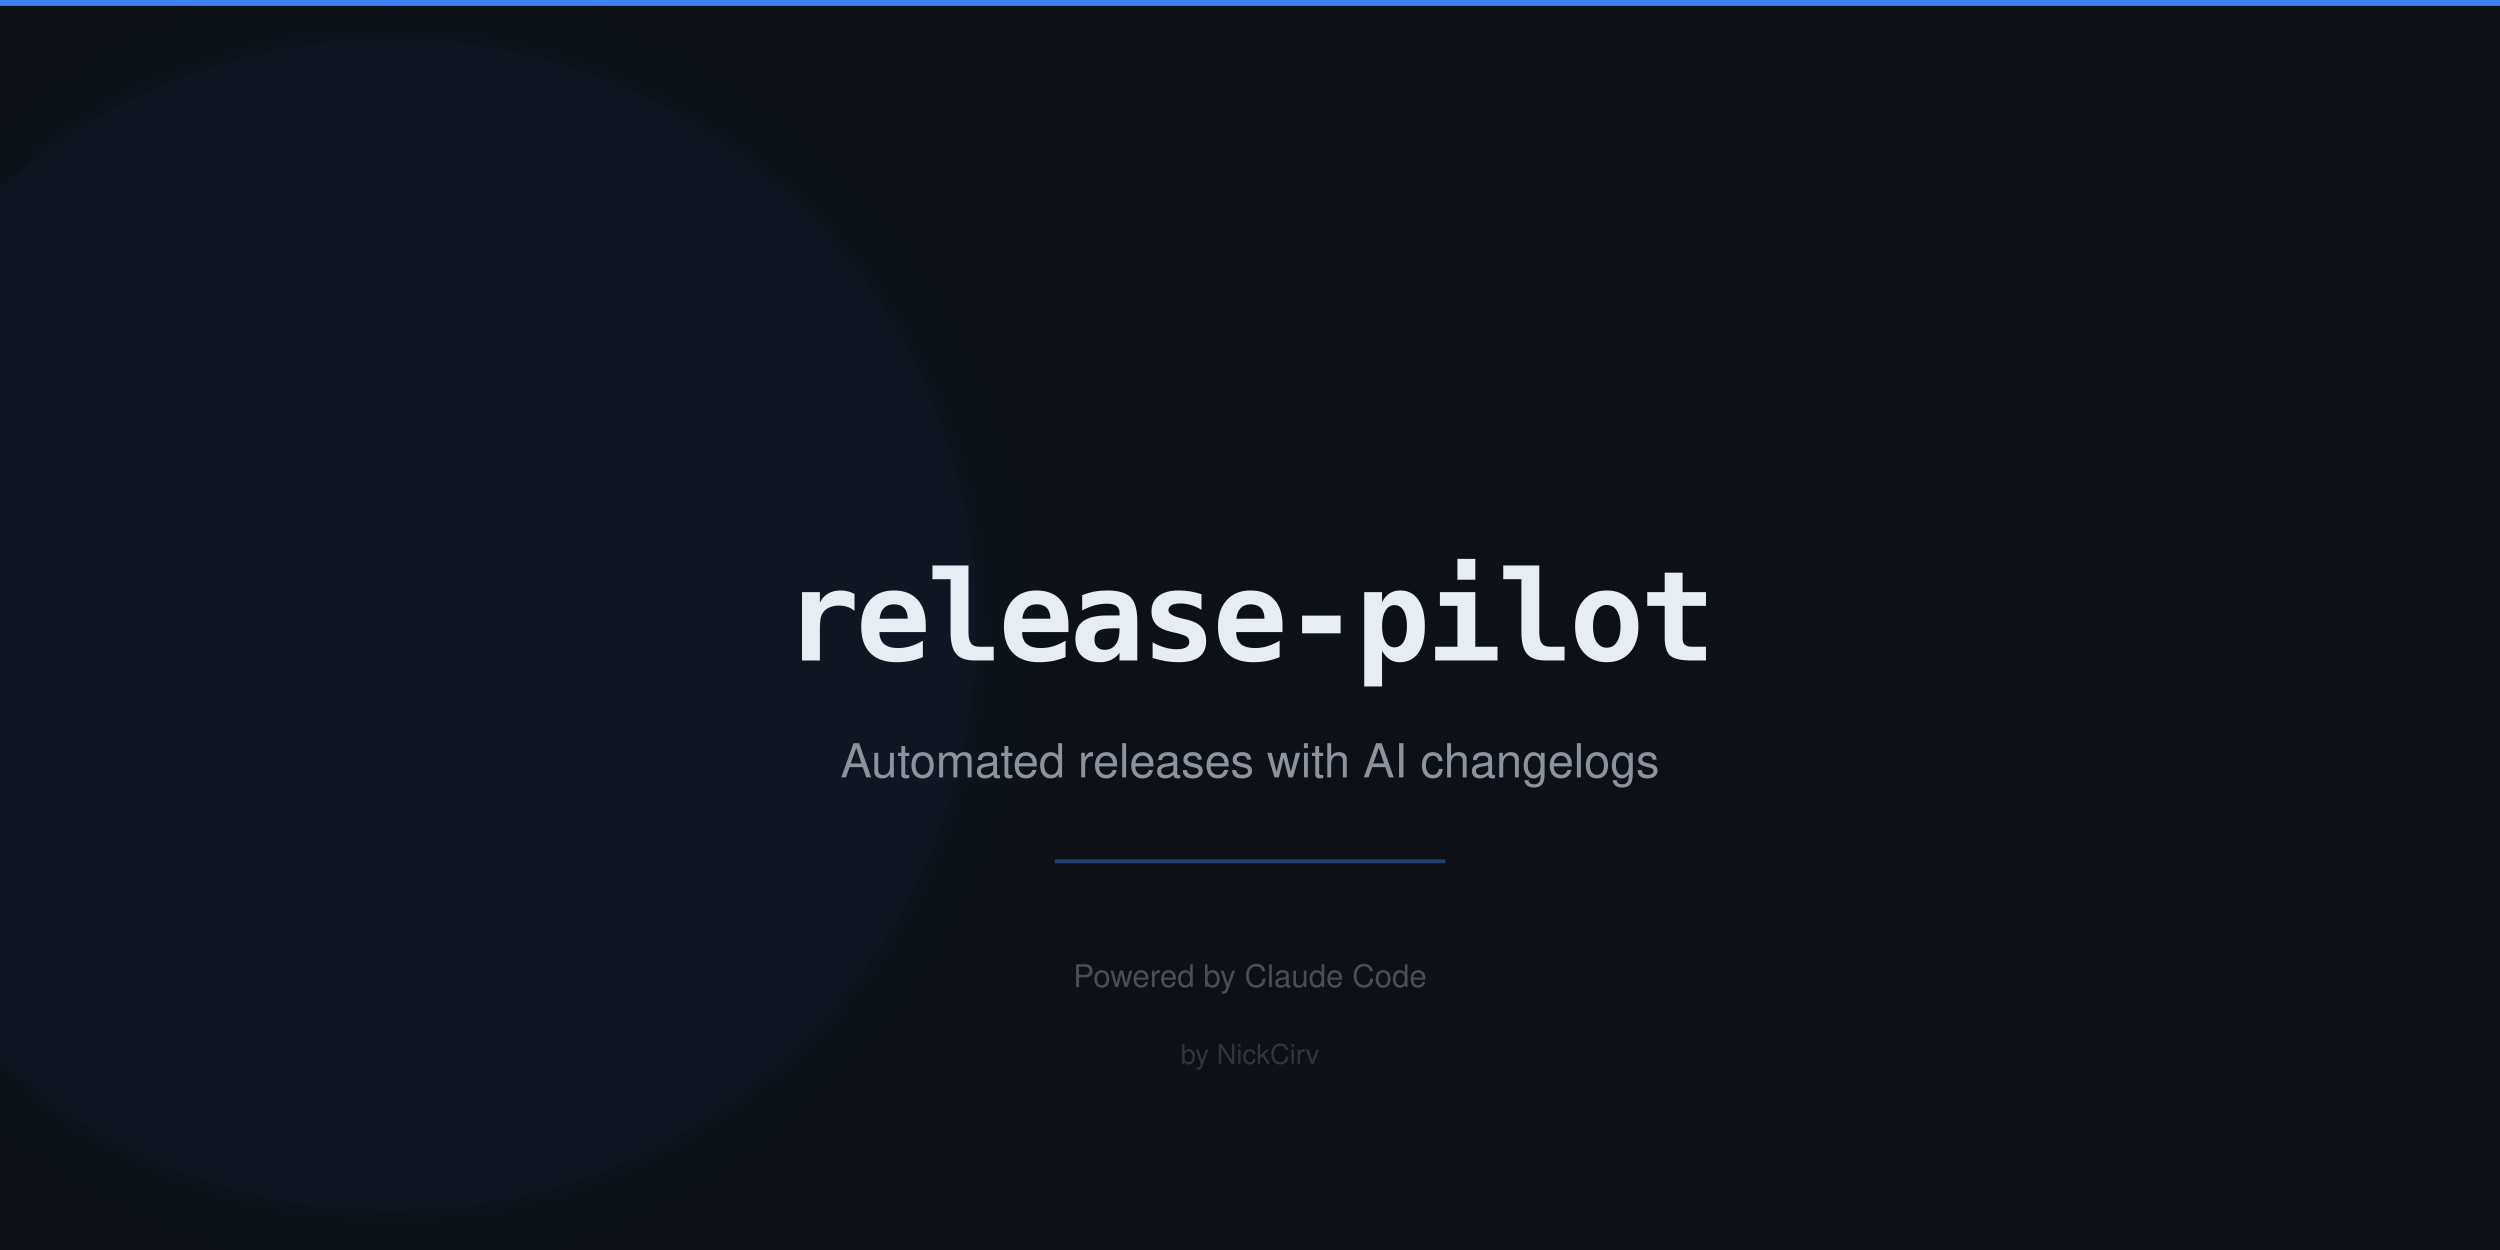
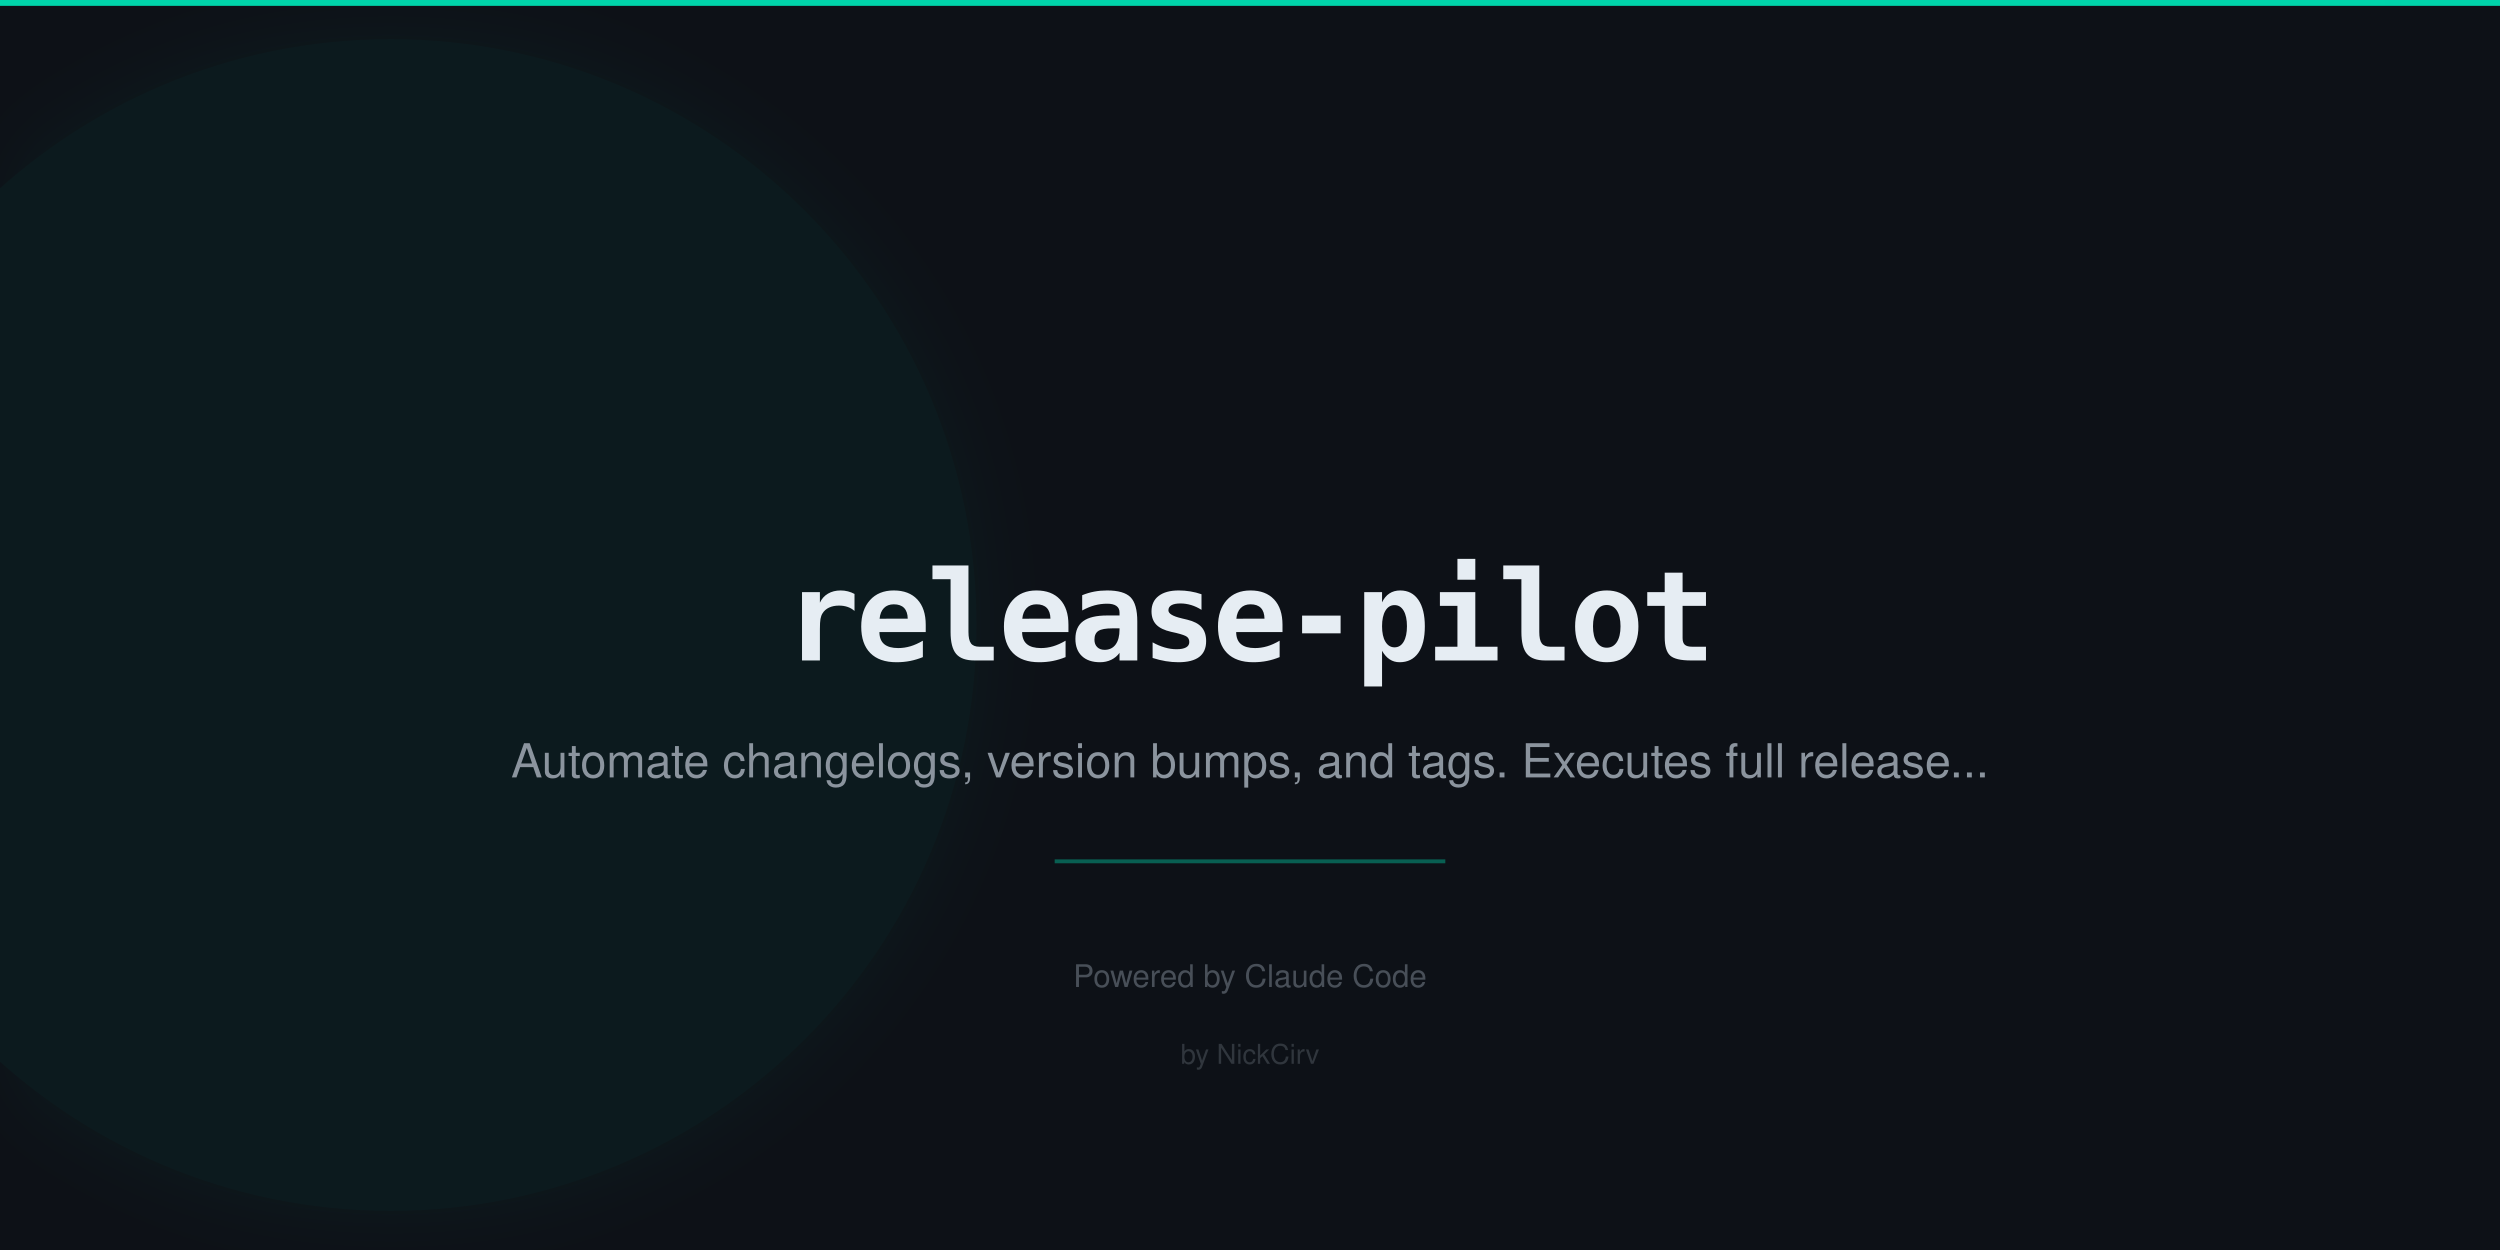
<svg xmlns="http://www.w3.org/2000/svg" width="1280" height="640" viewBox="0 0 1280 640" fill="none">
  <defs>
    <linearGradient id="bg" x1="0" y1="0" x2="1280" y2="640">
      <stop offset="0%" stop-color="#0D1117" />
      <stop offset="100%" stop-color="#161B22" />
    </linearGradient>
    <linearGradient id="accent" x1="0" y1="0" x2="400" y2="0">
-       <stop offset="0%" stop-color="#3B82F6" />
-       <stop offset="100%" stop-color="#3B82F600" />
+       <stop offset="0%" stop-color="#00D4AA" />
+       <stop offset="100%" stop-color="#00D4AA00" />
    </linearGradient>
    <filter id="glow">
      <feGaussianBlur stdDeviation="20" result="blur" />
      <feMerge>
        <feMergeNode in="blur" />
        <feMergeNode in="SourceGraphic" />
      </feMerge>
    </filter>
    <filter id="noise">
      <feTurbulence type="fractalNoise" baseFrequency="0.65" numOctaves="3" stitchTiles="stitch" />
      <feColorMatrix type="saturate" values="0" />
      <feBlend in="SourceGraphic" mode="multiply" result="noisy" />
      <feComposite in="noisy" in2="SourceGraphic" operator="in" />
    </filter>
  </defs>
  <rect width="1280" height="640" fill="url(#bg)" />
  <rect width="1280" height="640" filter="url(#noise)" opacity="0.03" />
-   <circle cx="200" cy="320" r="300" fill="#3B82F6" opacity="0.05" filter="url(#glow)" />
+   <circle cx="200" cy="320" r="300" fill="#00D4AA" opacity="0.05" filter="url(#glow)" />
  <rect x="0" y="0" width="1280" height="3" fill="url(#accent)" />
  <text x="640" y="220" font-size="80" text-anchor="middle" dominant-baseline="middle">✈️</text>
  <text x="640" y="320" font-family="ui-monospace, 'SF Mono', 'Cascadia Code', monospace" font-size="64" font-weight="bold" fill="#E6EDF3" text-anchor="middle" dominant-baseline="middle" letter-spacing="-2">release-pilot</text>
-   <text x="640" y="390" font-family="-apple-system, 'Segoe UI', Helvetica, Arial, sans-serif" font-size="24" fill="#8B949E" text-anchor="middle" dominant-baseline="middle">Automated releases with AI changelogs</text>
-   <rect x="540" y="440" width="200" height="2" fill="#3B82F6" opacity="0.4" />
+   <text x="640" y="390" font-family="-apple-system, 'Segoe UI', Helvetica, Arial, sans-serif" font-size="24" fill="#8B949E" text-anchor="middle" dominant-baseline="middle">Automate changelogs, version bumps, and tags. Executes full release...</text>
+   <rect x="540" y="440" width="200" height="2" fill="#00D4AA" opacity="0.4" />
  <text x="640" y="500" font-family="-apple-system, 'Segoe UI', Helvetica, Arial, sans-serif" font-size="16" fill="#484F58" text-anchor="middle" dominant-baseline="middle">Powered by Claude Code</text>
  <text x="640" y="540" font-family="-apple-system, 'Segoe UI', Helvetica, Arial, sans-serif" font-size="14" fill="#30363D" text-anchor="middle" dominant-baseline="middle">by NickCirv</text>
</svg>
